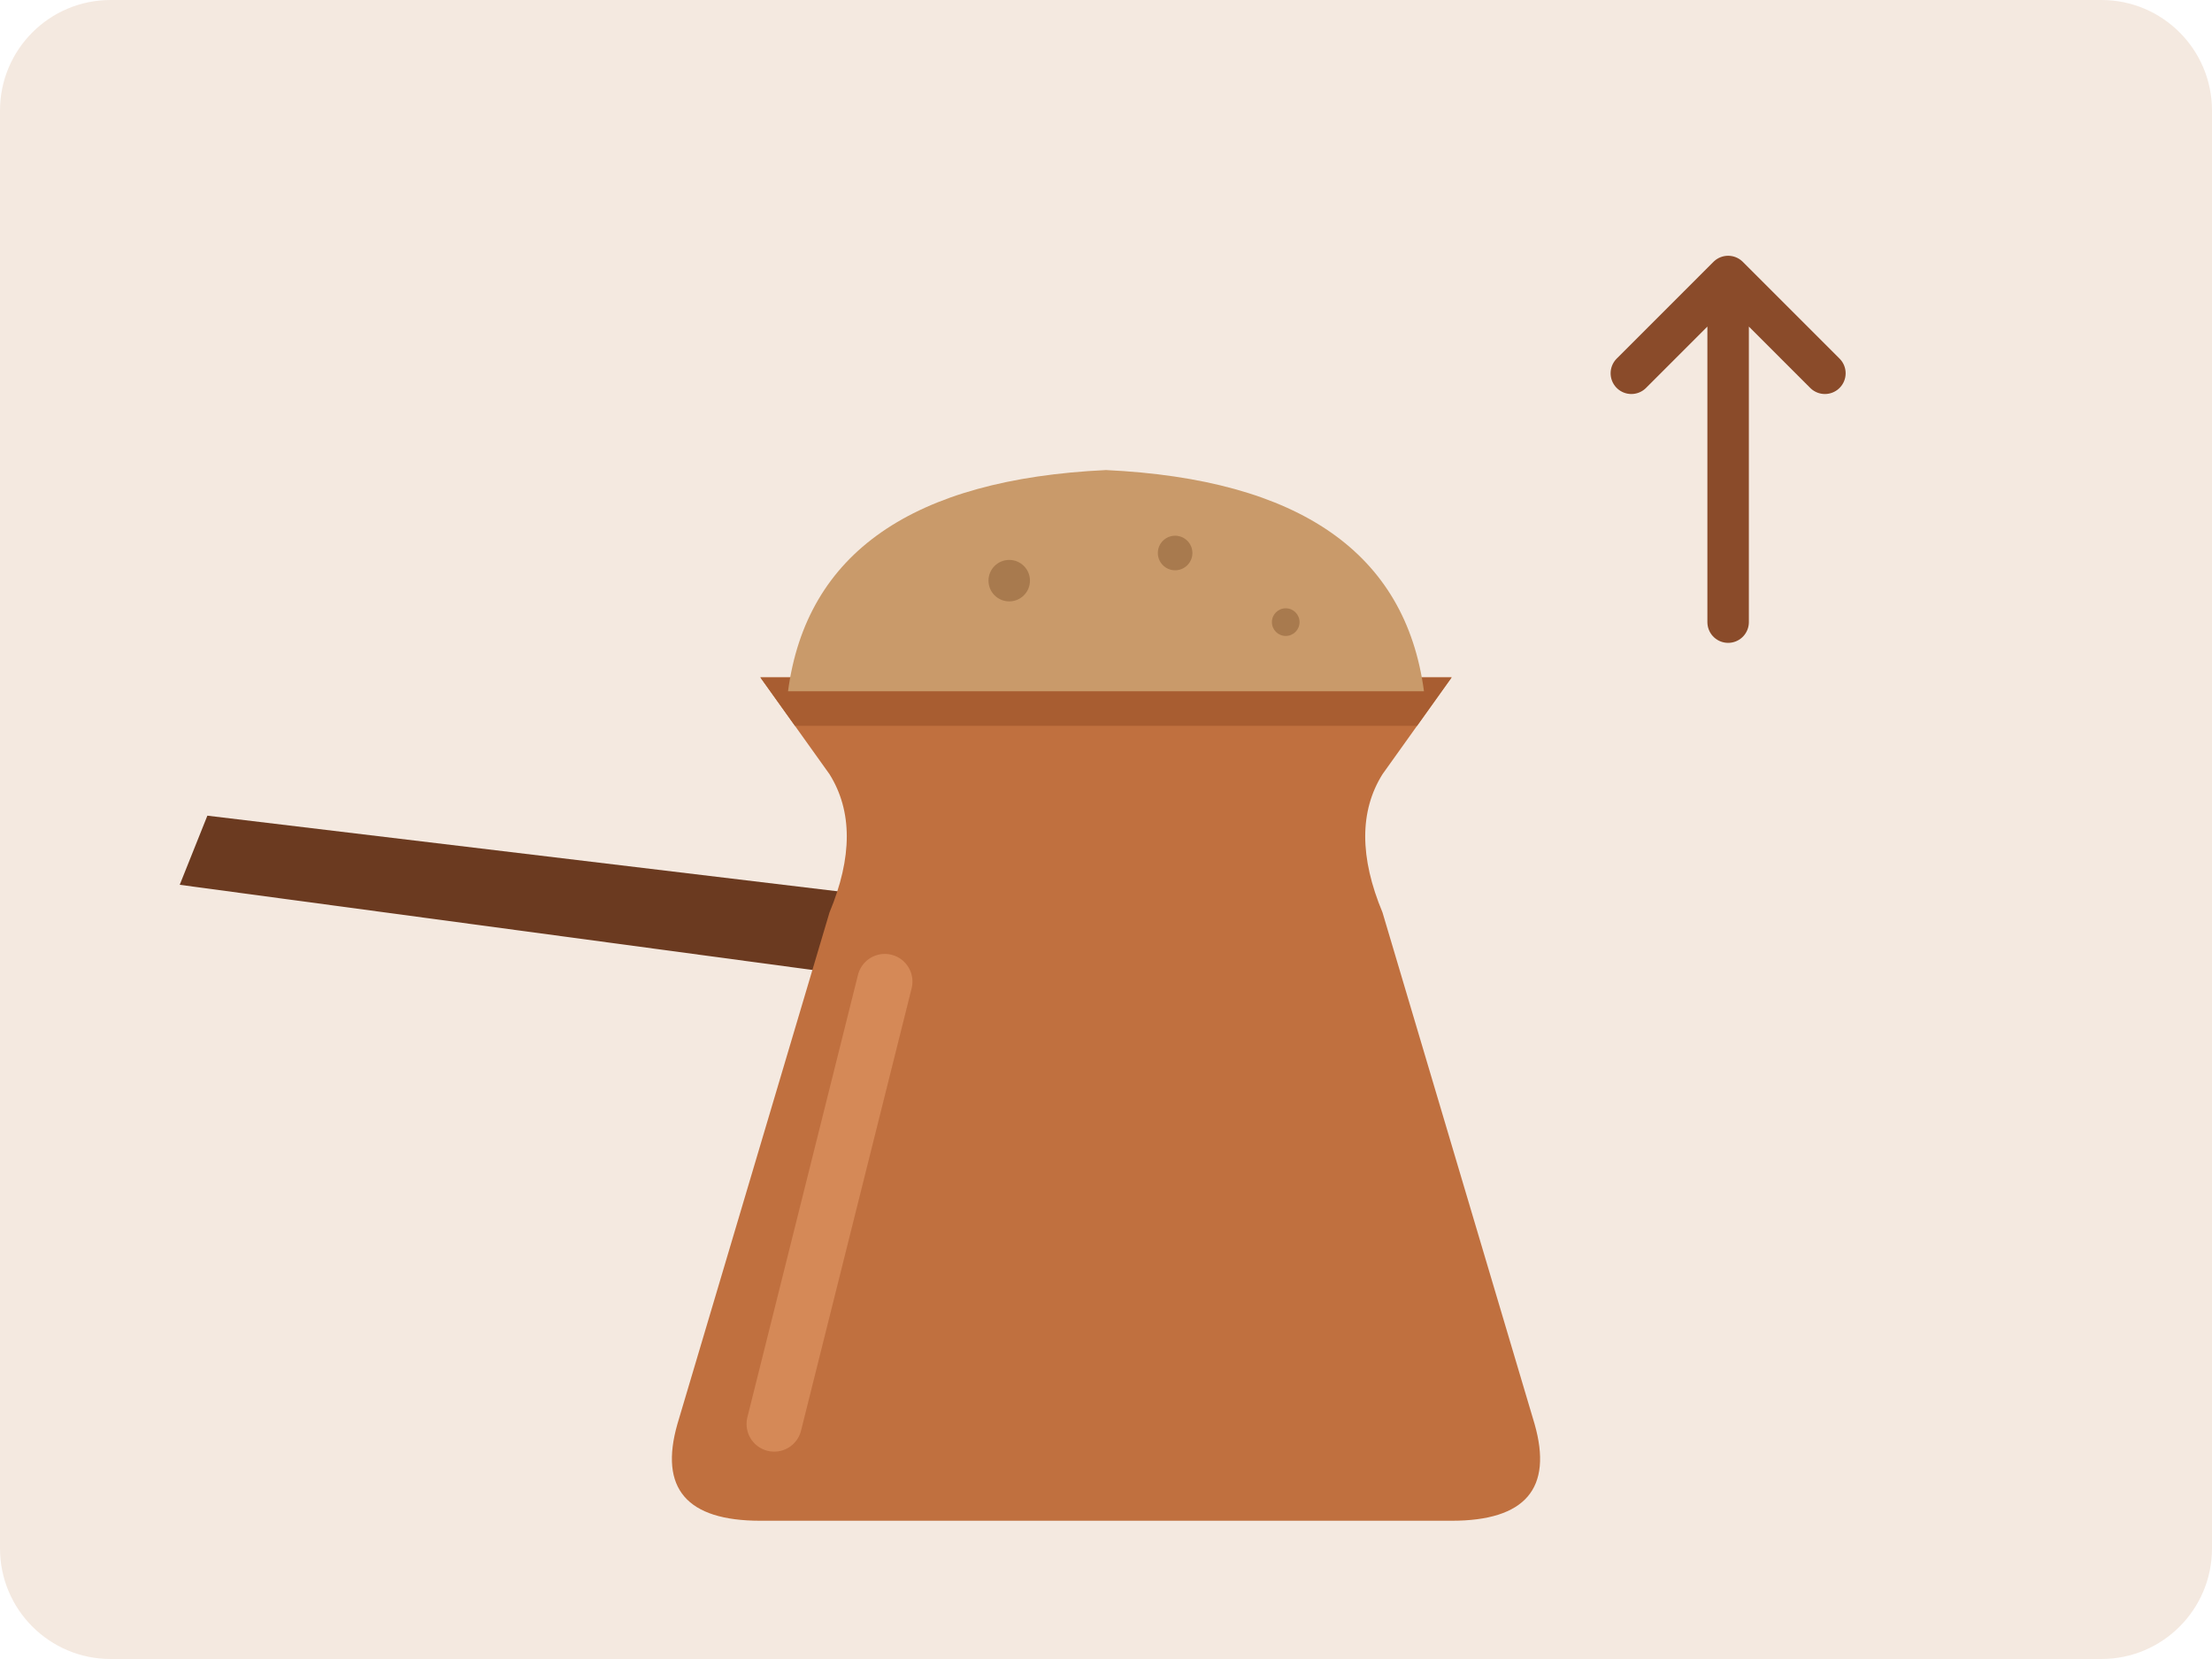
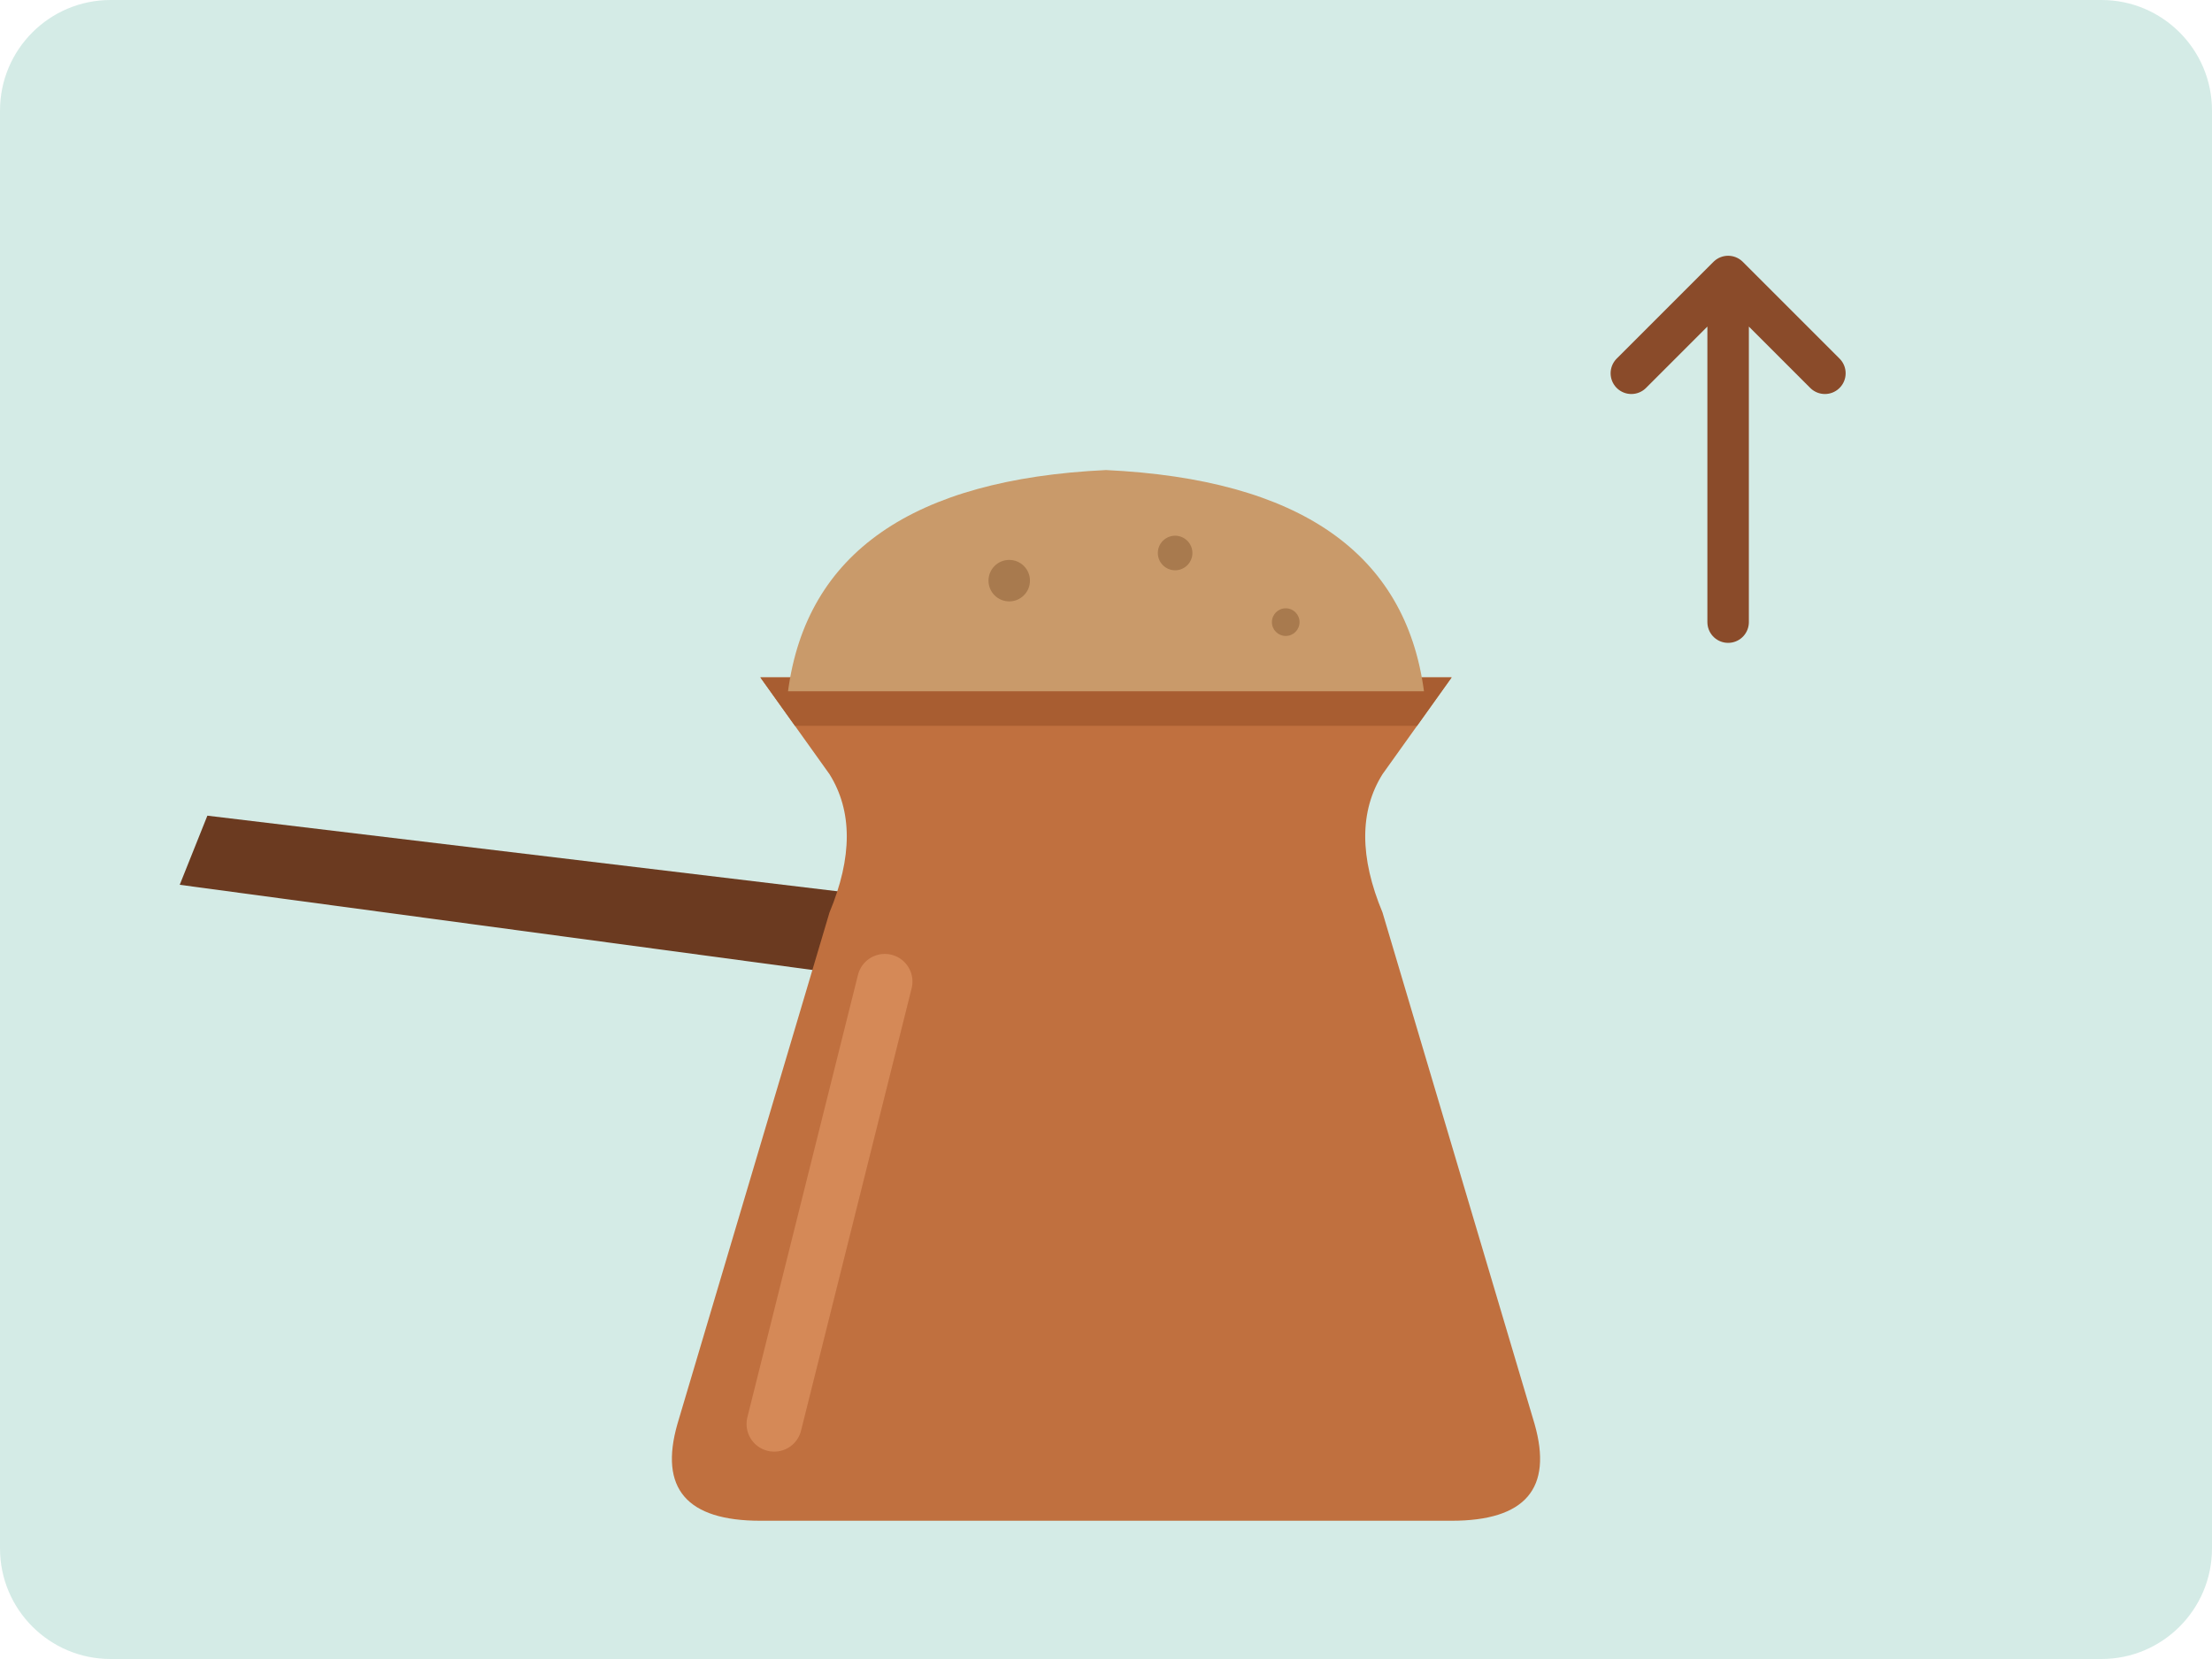
<svg xmlns="http://www.w3.org/2000/svg" viewBox="0 0 320 240" role="img" aria-label="Köpük cezvenin ağzına yükseldiğinde ocaktan alınması">
-   <rect width="320" height="240" rx="16" fill="#f4e9e0" />
+   <rect width="320" height="240" rx="16" fill="#d4ebe6" />
  <g transform="translate(0 6)">
    <path d="M30 112 L130 124 L130 136 L26 122 Z" fill="#6b3a20" />
    <path d="M110 92 H210 L200 106 Q195 114 200 126 L222 200 Q226 214 210 214 H110 Q94 214 98 200 L120 126 Q125 114 120 106 Z" fill="#c0703f" />
    <path d="M110 92 H210 L205 99 H115 Z" fill="#a85d31" />
    <path d="M128 136 L112 200" stroke="#e39a68" stroke-width="8" stroke-linecap="round" opacity=".6" />
  </g>
  <path d="M114 100 Q118 70 160 68 Q202 70 206 100 Z" fill="#c99a6a" />
  <g fill="#a87a4e">
    <circle cx="146" cy="84" r="3" />
    <circle cx="170" cy="80" r="2.5" />
    <circle cx="186" cy="90" r="2" />
  </g>
  <path d="M250 40 v50 M236 76 l14 14 l14 -14" fill="none" stroke="#8a4b2a" stroke-width="6" stroke-linecap="round" stroke-linejoin="round" transform="rotate(180 250 65)" />
</svg>
